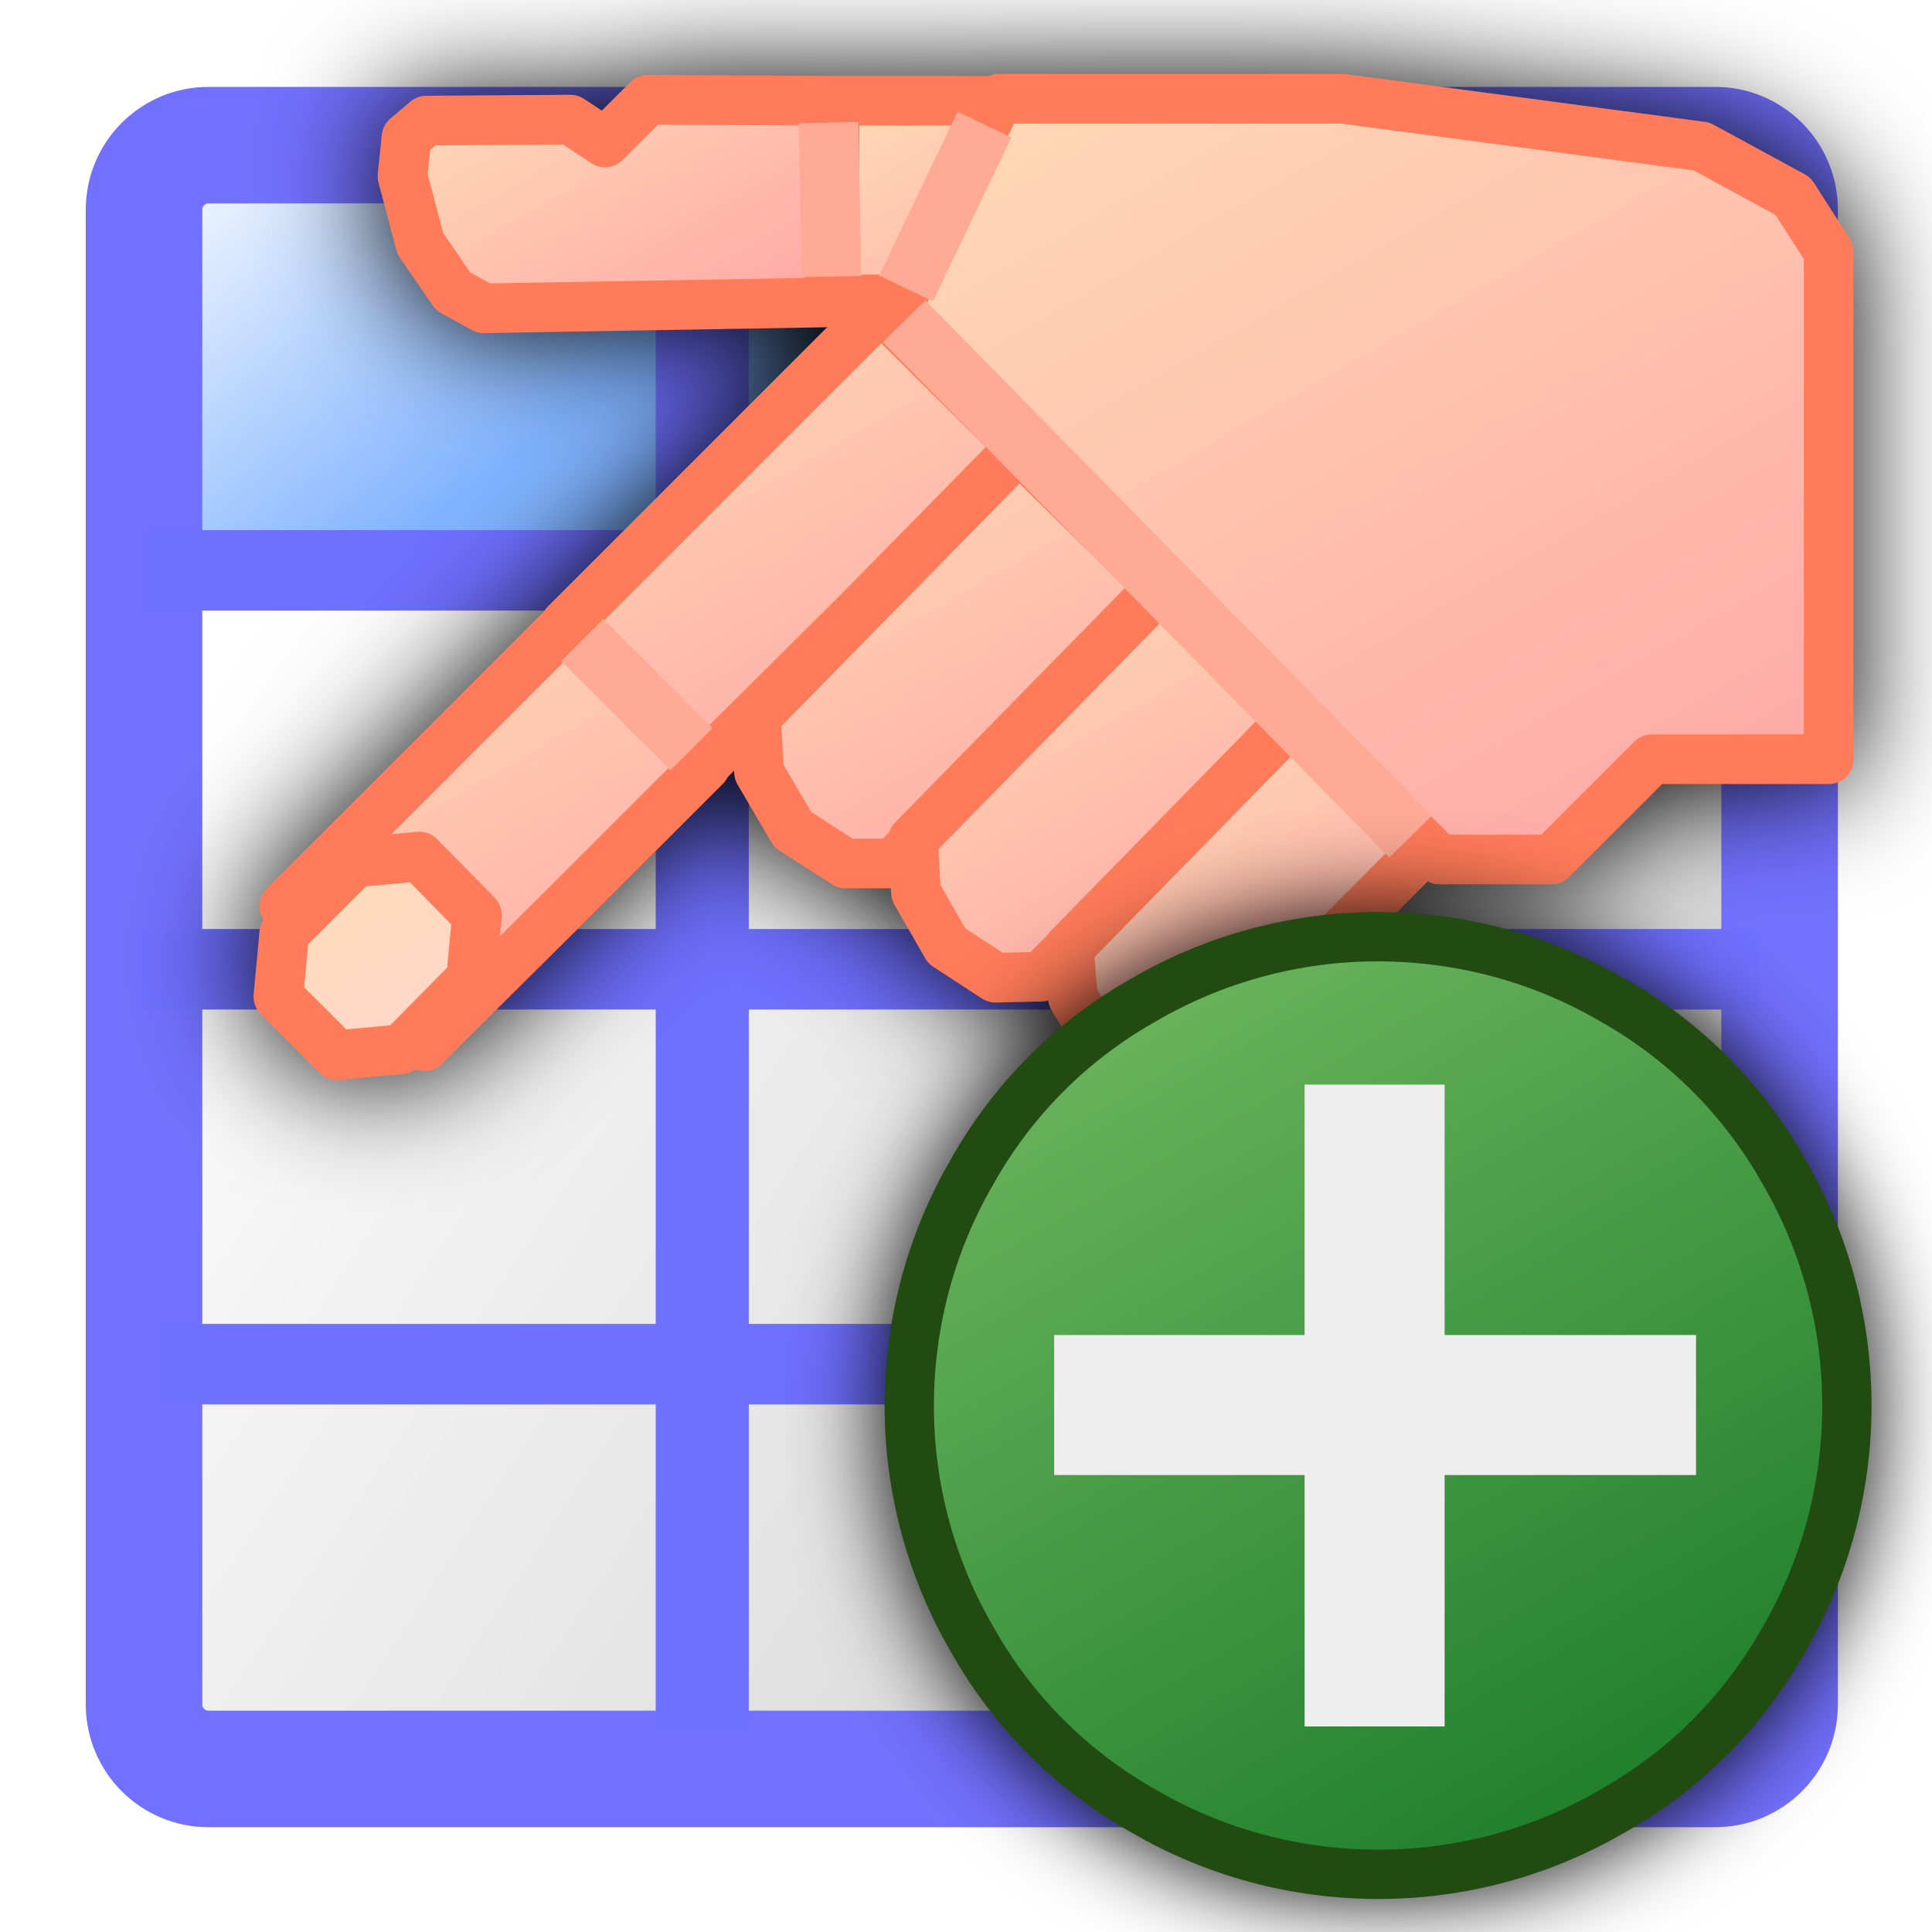
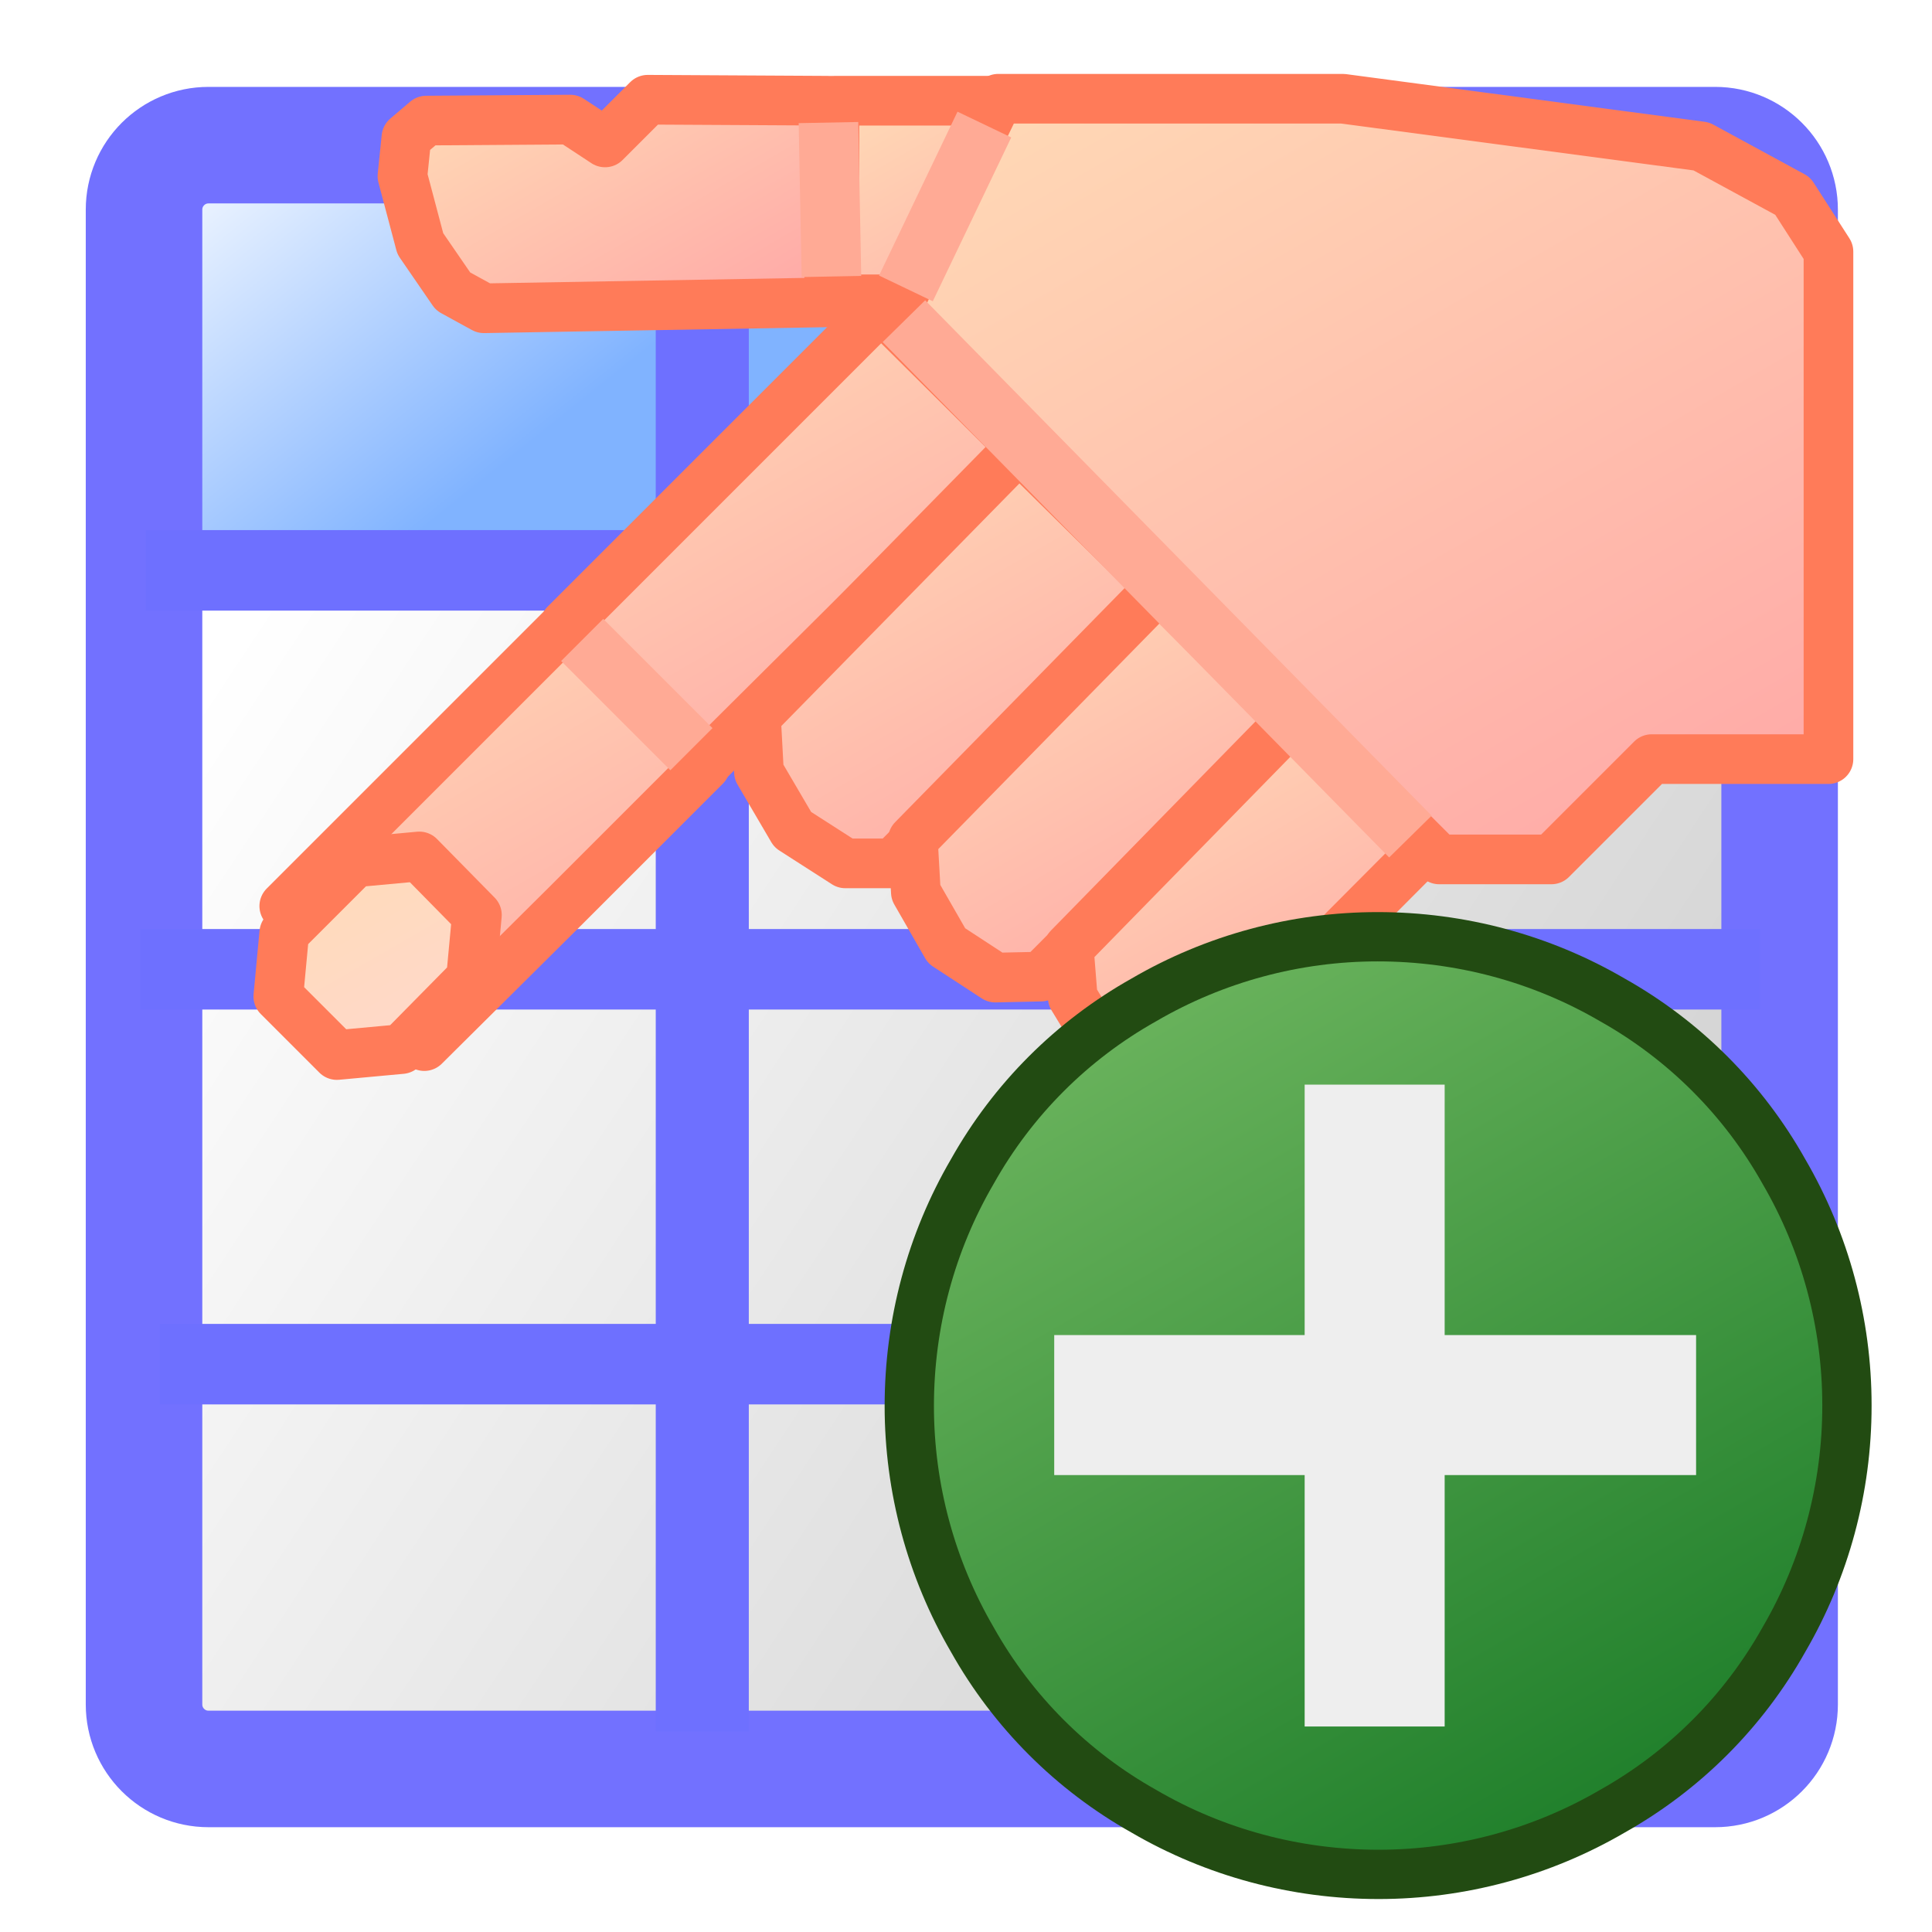
- <svg xmlns="http://www.w3.org/2000/svg" xmlns:xlink="http://www.w3.org/1999/xlink" id="svg1" viewBox="0 0 60 60" version="1.0" y="0" x="0">
-   <defs id="defs15">
-     <linearGradient id="linearGradient963">
-       <stop id="stop959" offset="0" style="stop-color:#cccccc;stop-opacity:1" />
-       <stop id="stop961" offset="1" style="stop-color:#ffffff;stop-opacity:1" />
+ <svg xmlns="http://www.w3.org/2000/svg" xmlns:xlink="http://www.w3.org/1999/xlink" viewBox="0 0 60 60">
+   <defs>
+     <linearGradient id="a">
+       <stop offset="0" style="stop-color:#ccc;stop-opacity:1" />
+       <stop offset="1" style="stop-color:#fff;stop-opacity:1" />
    </linearGradient>
-     <linearGradient id="linearGradient955">
-       <stop style="stop-color:#80b3ff;stop-opacity:1" offset="0" id="stop951" />
-       <stop style="stop-color:#ffffff;stop-opacity:1" offset="1" id="stop953" />
+     <linearGradient id="b">
+       <stop offset="0" style="stop-color:#80b3ff;stop-opacity:1" />
+       <stop offset="1" style="stop-color:#fff;stop-opacity:1" />
    </linearGradient>
-     <linearGradient xlink:href="#linearGradient963" id="linearGradient949" x1="53.419" y1="51.152" x2="6.899" y2="20.345" gradientUnits="userSpaceOnUse" />
-     <linearGradient xlink:href="#linearGradient955" id="linearGradient957" x1="13.687" y1="16.005" x2="4.473" y2="4.508" gradientUnits="userSpaceOnUse" />
-     <clipPath id="presentation_clip_path" clipPathUnits="userSpaceOnUse">
-       <rect x="0" y="0" width="2000" height="2000" id="rect2" />
+     <linearGradient xlink:href="#a" id="c" x1="53.419" x2="6.899" y1="51.152" y2="20.345" gradientUnits="userSpaceOnUse" />
+     <linearGradient xlink:href="#b" id="d" x1="13.687" x2="4.473" y1="16.005" y2="4.508" gradientUnits="userSpaceOnUse" />
+     <linearGradient id="g" x1="1040" x2="1227" y1="0" y2="324" gradientUnits="userSpaceOnUse">
+       <stop offset="0" style="stop-color:#ffdbb6" />
+       <stop offset="1" style="stop-color:#ffa6a6" />
+     </linearGradient>
+     <linearGradient id="h" x1="614" x2="813" y1="-6" y2="338" gradientUnits="userSpaceOnUse">
+       <stop offset="0" style="stop-color:#ffdbb6" />
+       <stop offset="1" style="stop-color:#ffa6a6" />
+     </linearGradient>
+     <linearGradient id="i" x1="1180" x2="1747" y1="-48" y2="934" gradientUnits="userSpaceOnUse">
+       <stop offset="0" style="stop-color:#ffdbb6" />
+       <stop offset="1" style="stop-color:#ffa6a6" />
+     </linearGradient>
+     <linearGradient id="j" x1="446" x2="736" y1="551" y2="1053" gradientUnits="userSpaceOnUse">
+       <stop offset="0" style="stop-color:#ffdbb6" />
+       <stop offset="1" style="stop-color:#ffa6a6" />
+     </linearGradient>
+     <linearGradient id="k" x1="736" x2="1049" y1="229" y2="772" gradientUnits="userSpaceOnUse">
+       <stop offset="0" style="stop-color:#ffdbb6" />
+       <stop offset="1" style="stop-color:#ffa6a6" />
+     </linearGradient>
+     <linearGradient id="l" x1="405" x2="542" y1="804" y2="1042" gradientUnits="userSpaceOnUse">
+       <stop offset="0" style="stop-color:#ffdbb6" />
+       <stop offset="1" style="stop-color:#ffd8ce" />
+     </linearGradient>
+     <linearGradient id="m" x1="917" x2="1201" y1="375" y2="867" gradientUnits="userSpaceOnUse">
+       <stop offset="0" style="stop-color:#ffdbb6" />
+       <stop offset="1" style="stop-color:#ffa6a6" />
+     </linearGradient>
+     <linearGradient id="n" x1="1071" x2="1337" y1="519" y2="979" gradientUnits="userSpaceOnUse">
+       <stop offset="0" style="stop-color:#ffdbb6" />
+       <stop offset="1" style="stop-color:#ffa6a6" />
+     </linearGradient>
+     <linearGradient id="o" x1="1224" x2="1471" y1="654" y2="1081" gradientUnits="userSpaceOnUse">
+       <stop offset="0" style="stop-color:#ffdbb6" />
+       <stop offset="1" style="stop-color:#ffa6a6" />
+     </linearGradient>
+     <linearGradient id="r" x1="1086" x2="1735" y1="857" y2="1982" gradientUnits="userSpaceOnUse">
+       <stop offset="0" style="stop-color:#77bc65" />
+       <stop offset="1" style="stop-color:#127622" />
+     </linearGradient>
+     <clipPath id="f" clipPathUnits="userSpaceOnUse">
+       <path d="M0 0h2000v2000H0z" />
    </clipPath>
-     <linearGradient id="gradient1" x1="1040" y1="0" x2="1227" y2="324" gradientUnits="userSpaceOnUse">
-       <stop offset="0" style="stop-color:rgb(255,219,182)" id="stop53" />
-       <stop offset="1" style="stop-color:rgb(255,166,166)" id="stop55" />
-     </linearGradient>
-     <linearGradient id="gradient2" x1="614" y1="-6" x2="813" y2="338" gradientUnits="userSpaceOnUse">
-       <stop offset="0" style="stop-color:rgb(255,219,182)" id="stop71" />
-       <stop offset="1" style="stop-color:rgb(255,166,166)" id="stop73" />
-     </linearGradient>
-     <linearGradient id="gradient3" x1="1180" y1="-48" x2="1747" y2="934" gradientUnits="userSpaceOnUse">
-       <stop offset="0" style="stop-color:rgb(255,219,182)" id="stop91" />
-       <stop offset="1" style="stop-color:rgb(255,166,166)" id="stop93" />
-     </linearGradient>
-     <linearGradient id="gradient4" x1="446" y1="551" x2="736" y2="1053" gradientUnits="userSpaceOnUse">
-       <stop offset="0" style="stop-color:rgb(255,219,182)" id="stop116" />
-       <stop offset="1" style="stop-color:rgb(255,166,166)" id="stop118" />
-     </linearGradient>
-     <linearGradient id="gradient5" x1="736" y1="229" x2="1049" y2="772" gradientUnits="userSpaceOnUse">
-       <stop offset="0" style="stop-color:rgb(255,219,182)" id="stop134" />
-       <stop offset="1" style="stop-color:rgb(255,166,166)" id="stop136" />
-     </linearGradient>
-     <linearGradient id="gradient6" x1="405" y1="804" x2="542" y2="1042" gradientUnits="userSpaceOnUse">
-       <stop offset="0" style="stop-color:rgb(255,219,182)" id="stop152" />
-       <stop offset="1" style="stop-color:rgb(255,216,206)" id="stop154" />
-     </linearGradient>
-     <linearGradient id="gradient7" x1="917" y1="375" x2="1201" y2="867" gradientUnits="userSpaceOnUse">
-       <stop offset="0" style="stop-color:rgb(255,219,182)" id="stop170" />
-       <stop offset="1" style="stop-color:rgb(255,166,166)" id="stop172" />
-     </linearGradient>
-     <linearGradient id="gradient8" x1="1071" y1="519" x2="1337" y2="979" gradientUnits="userSpaceOnUse">
-       <stop offset="0" style="stop-color:rgb(255,219,182)" id="stop188" />
-       <stop offset="1" style="stop-color:rgb(255,166,166)" id="stop190" />
-     </linearGradient>
-     <linearGradient id="gradient9" x1="1224" y1="654" x2="1471" y2="1081" gradientUnits="userSpaceOnUse">
-       <stop offset="0" style="stop-color:rgb(255,219,182)" id="stop206" />
-       <stop offset="1" style="stop-color:rgb(255,166,166)" id="stop208" />
-     </linearGradient>
-     <filter style="color-interpolation-filters:sRGB;" id="filter1197">
-       <feFlood flood-opacity="1" flood-color="rgb(0,0,0)" result="flood" id="feFlood1187" />
-       <feComposite in="flood" in2="SourceGraphic" operator="in" result="composite1" id="feComposite1189" />
-       <feGaussianBlur in="composite1" stdDeviation="59.88" result="blur" id="feGaussianBlur1191" />
-       <feOffset dx="0" dy="0" result="offset" id="feOffset1193" />
-       <feComposite in="SourceGraphic" in2="offset" operator="over" result="composite2" id="feComposite1195" />
-     </filter>
-     <filter style="color-interpolation-filters:sRGB" id="filter993">
-       <feFlood flood-opacity="1" flood-color="rgb(0,0,0)" result="flood" id="feFlood983" />
-       <feComposite in="flood" in2="SourceGraphic" operator="in" result="composite1" id="feComposite985" />
-       <feGaussianBlur in="composite1" stdDeviation="47.305" result="blur" id="feGaussianBlur987" />
-       <feOffset dx="0" dy="0" result="offset" id="feOffset989" />
-       <feComposite in="SourceGraphic" in2="offset" operator="over" result="composite2" id="feComposite991" />
-     </filter>
-     <clipPath id="presentation_clip_path-2" clipPathUnits="userSpaceOnUse">
-       <rect x="0" y="0" width="2000" height="2000" id="rect2-8" />
+     <clipPath id="q" clipPathUnits="userSpaceOnUse">
+       <path d="M0 0h2000v2000H0z" />
    </clipPath>
-     <linearGradient id="gradient1-3" x1="1086" y1="857" x2="1735" y2="1982" gradientUnits="userSpaceOnUse">
-       <stop offset="0" style="stop-color:rgb(119,188,101)" id="stop53-7" />
-       <stop offset="1" style="stop-color:rgb(18,118,34)" id="stop55-8" />
-     </linearGradient>
  </defs>
-   <rect style="fill:url(#linearGradient949);fill-opacity:1;stroke:none;stroke-width:3.619;stroke-linejoin:round;stroke-miterlimit:4;stroke-dasharray:none;stroke-opacity:1" id="rect896" width="50.795" height="37.223" x="4.473" y="17.713" />
-   <rect style="fill:url(#linearGradient957);fill-opacity:1;stroke:none;stroke-width:3.619;stroke-linejoin:round;stroke-miterlimit:4;stroke-dasharray:none;stroke-opacity:1" id="rect855" width="50.795" height="13.204" x="4.473" y="4.508" />
-   <rect id="rect863" style="fill:none;fill-opacity:1;fill-rule:evenodd;stroke:#7271ff;stroke-width:3.619;stroke-linejoin:round;stroke-opacity:1" rx="2.002" height="50.428" width="50.795" y="4.508" x="4.473" />
-   <path id="path866" style="fill:none;stroke:#6e70ff;stroke-width:2.5;stroke-opacity:1" d="m 4.962,42.365 h 50.306" />
-   <path id="path867" style="fill:none;stroke:#6e70ff;stroke-width:2.5;stroke-opacity:1" d="m 4.53,17.713 h 50.306" />
-   <path id="path868" style="fill:none;stroke:#6e70ff;stroke-width:2.89;stroke-opacity:1" d="M 21.809,5.148 V 53.771" />
-   <path id="path867-3" style="fill:none;stroke:#6e70ff;stroke-width:2.5;stroke-opacity:1" d="M 4.358,30.102 H 54.664" />
-   <path id="path868-1" style="fill:none;stroke:#6e70ff;stroke-width:2.89;stroke-opacity:1" d="M 38.58,5.775 V 54.399" />
-   <g transform="matrix(0.03084316,0,0,0.03084316,-2.860287,1.216404)" class="SlideGroup" id="g253" style="filter:url(#filter1197)">
-     <g id="g251">
-       <g id="container-id1">
-         <g id="id1" class="Slide" clip-path="url(#presentation_clip_path)">
-           <g class="Page" id="g247">
-             <g class="Group" id="g245">
-               <g class="Group" id="g87">
-                 <g class="com.sun.star.drawing.CustomShape" id="g67">
-                   <g id="id3">
-                     <rect class="BoundingBox" stroke="none" fill="none" x="908" y="37" width="451" height="251" id="rect51" />
-                     <g id="g62">
-                       <defs id="defs58">
-                         <linearGradient id="linearGradient1021" x1="1040" y1="0" x2="1227" y2="324" gradientUnits="userSpaceOnUse">
-                           <stop offset="0" style="stop-color:rgb(255,219,182)" id="stop1122" />
-                           <stop offset="1" style="stop-color:rgb(255,166,166)" id="stop1124" />
-                         </linearGradient>
-                       </defs>
-                       <path style="fill:url(#gradient1)" d="M 1133,262 H 933 V 62 h 400 v 200 z" id="path60" />
-                     </g>
-                     <path fill="none" stroke="#ff7b59" stroke-width="50" stroke-linejoin="round" d="M 1133,262 H 933 V 62 h 400 v 200 z" id="path64" />
-                   </g>
-                 </g>
-                 <g class="com.sun.star.drawing.PolyPolygonShape" id="g85">
-                   <g id="id4">
-                     <rect class="BoundingBox" stroke="none" fill="none" x="473" y="36" width="481" height="261" id="rect69" />
-                     <g id="g80">
-                       <defs id="defs76">
-                         <linearGradient id="linearGradient1023" x1="614" y1="-6" x2="813" y2="338" gradientUnits="userSpaceOnUse">
-                           <stop offset="0" style="stop-color:rgb(255,219,182)" id="stop1135" />
-                           <stop offset="1" style="stop-color:rgb(255,166,166)" id="stop1137" />
-                         </linearGradient>
-                       </defs>
-                       <path style="fill:url(#gradient2)" d="m 522,82 145,-1 35,23 43,-43 181,1 2,203 -348,6 -31,-17 -33,-48 -18,-68 4,-39 z" id="path78" />
-                     </g>
-                     <path fill="none" stroke="#ff7b59" stroke-width="50" stroke-linejoin="round" d="m 522,82 145,-1 35,23 43,-43 181,1 2,203 -348,6 -31,-17 -33,-48 -18,-68 4,-39 z" id="path82" />
-                   </g>
-                 </g>
-               </g>
-               <g class="com.sun.star.drawing.PolyPolygonShape" id="g105">
-                 <g id="id5">
-                   <rect class="BoundingBox" stroke="none" fill="none" x="967" y="35" width="993" height="817" id="rect89" />
-                   <g id="g100">
-                     <defs id="defs96">
-                       <linearGradient id="linearGradient1025" x1="1180" y1="-48" x2="1747" y2="934" gradientUnits="userSpaceOnUse">
-                         <stop offset="0" style="stop-color:rgb(255,219,182)" id="stop1149" />
-                         <stop offset="1" style="stop-color:rgb(255,166,166)" id="stop1151" />
-                       </linearGradient>
-                     </defs>
-                     <path style="fill:url(#gradient3)" d="m 1178,60 h 267 l 361,48 92,50 36,56 V 573 725 H 1756 L 1655,826 H 1542 L 993,277 1098,60 Z" id="path98" />
-                   </g>
-                   <path fill="none" stroke="#ff7b59" stroke-width="50" stroke-linejoin="round" d="m 1178,60 h 267 l 361,48 92,50 36,56 V 573 725 H 1756 L 1655,826 H 1542 L 993,277 1098,60 Z" id="path102" />
-                 </g>
-               </g>
-               <g class="com.sun.star.drawing.LineShape" id="g112">
-                 <g id="id6">
-                   <rect class="BoundingBox" stroke="none" fill="none" x="975" y="56" width="140" height="226" id="rect107" />
-                   <path fill="none" stroke="#ffaa95" stroke-width="60" stroke-linejoin="round" d="m 1084,86 -79,165" id="path109" />
-                 </g>
-               </g>
-               <g class="Group" id="g222">
-                 <g class="com.sun.star.drawing.CustomShape" id="g130">
-                   <g id="id7">
-                     <rect class="BoundingBox" stroke="none" fill="none" x="354" y="565" width="476" height="476" id="rect114" />
-                     <g id="g125">
-                       <defs id="defs121">
-                         <linearGradient id="linearGradient1027" x1="446" y1="551" x2="736" y2="1053" gradientUnits="userSpaceOnUse">
-                           <stop offset="0" style="stop-color:rgb(255,219,182)" id="stop1166" />
-                           <stop offset="1" style="stop-color:rgb(255,166,166)" id="stop1168" />
-                         </linearGradient>
-                       </defs>
-                       <path style="fill:url(#gradient4)" d="M 662,873 520,1014 379,873 662,590 803,732 Z" id="path123" />
-                     </g>
-                     <path fill="none" stroke="#ff7b59" stroke-width="50" stroke-linejoin="round" d="M 662,873 520,1014 379,873 662,590 803,732 Z" id="path127" />
-                   </g>
-                 </g>
-                 <g class="com.sun.star.drawing.CustomShape" id="g148">
-                   <g id="id8">
-                     <rect class="BoundingBox" stroke="none" fill="none" x="637" y="245" width="511" height="512" id="rect132" />
-                     <g id="g143">
-                       <defs id="defs139">
-                         <linearGradient id="linearGradient1029" x1="736" y1="229" x2="1049" y2="772" gradientUnits="userSpaceOnUse">
-                           <stop offset="0" style="stop-color:rgb(255,219,182)" id="stop1179" />
-                           <stop offset="1" style="stop-color:rgb(255,166,166)" id="stop1181" />
-                         </linearGradient>
-                       </defs>
-                       <path style="fill:url(#gradient5)" d="M 963,571 803,730 662,589 980,271 1122,412 Z" id="path141" />
-                     </g>
-                     <path fill="none" stroke="#ff7b59" stroke-width="50" stroke-linejoin="round" d="M 963,571 803,730 662,589 980,271 1122,412 Z" id="path145" />
-                   </g>
-                 </g>
-                 <g class="com.sun.star.drawing.PolyPolygonShape" id="g166">
-                   <g id="id9">
-                     <rect class="BoundingBox" stroke="none" fill="none" x="348" y="797" width="252" height="253" id="rect150" />
-                     <g id="g161">
-                       <defs id="defs157">
-                         <linearGradient id="linearGradient1031" x1="405" y1="804" x2="542" y2="1042" gradientUnits="userSpaceOnUse">
-                           <stop offset="0" style="stop-color:rgb(255,219,182)" id="stop1192" />
-                           <stop offset="1" style="stop-color:rgb(255,216,206)" id="stop1194" />
-                         </linearGradient>
-                       </defs>
-                       <path style="fill:url(#gradient6)" d="m 403,994 -30,-30 6,-64 71,-71 65,-6 58,59 -6,64 -70,71 -65,6 z" id="path159" />
-                     </g>
-                     <path fill="none" stroke="#ff7b59" stroke-width="50" stroke-linejoin="round" d="m 403,994 -30,-30 6,-64 71,-71 65,-6 58,59 -6,64 -70,71 -65,6 z" id="path163" />
-                   </g>
-                 </g>
-                 <g class="com.sun.star.drawing.PolyPolygonShape" id="g184">
-                   <g id="id10">
-                     <rect class="BoundingBox" stroke="none" fill="none" x="829" y="386" width="462" height="471" id="rect168" />
-                     <g id="g179">
-                       <defs id="defs175">
-                         <linearGradient id="linearGradient1033" x1="917" y1="375" x2="1201" y2="867" gradientUnits="userSpaceOnUse">
-                           <stop offset="0" style="stop-color:rgb(255,219,182)" id="stop1205" />
-                           <stop offset="1" style="stop-color:rgb(255,166,166)" id="stop1207" />
-                         </linearGradient>
-                       </defs>
-                       <path style="fill:url(#gradient7)" d="m 1119,412 -265,270 3,56 34,58 53,34 h 48 l 273,-274 z" id="path177" />
-                     </g>
-                     <path fill="none" stroke="#ff7b59" stroke-width="50" stroke-linejoin="round" d="m 1119,412 -265,270 3,56 34,58 53,34 h 48 l 273,-274 z" id="path181" />
-                   </g>
-                 </g>
-                 <g class="com.sun.star.drawing.PolyPolygonShape" id="g202">
-                   <g id="id11">
-                     <rect class="BoundingBox" stroke="none" fill="none" x="987" y="528" width="436" height="444" id="rect186" />
-                     <g id="g197">
-                       <defs id="defs193">
-                         <linearGradient id="linearGradient1035" x1="1071" y1="519" x2="1337" y2="979" gradientUnits="userSpaceOnUse">
-                           <stop offset="0" style="stop-color:rgb(255,219,182)" id="stop1218" />
-                           <stop offset="1" style="stop-color:rgb(255,166,166)" id="stop1220" />
-                         </linearGradient>
-                       </defs>
-                       <path style="fill:url(#gradient8)" d="m 1260,553 -248,253 3,53 31,54 49,32 46,-1 255,-256 z" id="path195" />
-                     </g>
-                     <path fill="none" stroke="#ff7b59" stroke-width="50" stroke-linejoin="round" d="m 1260,553 -248,253 3,53 31,54 49,32 46,-1 255,-256 z" id="path199" />
-                   </g>
-                 </g>
-                 <g class="com.sun.star.drawing.PolyPolygonShape" id="g220">
-                   <g id="id12">
-                     <rect class="BoundingBox" stroke="none" fill="none" x="1144" y="661" width="408" height="415" id="rect204" />
-                     <g id="g215">
-                       <defs id="defs211">
-                         <linearGradient id="RESERVED_FOR_INKSCAPE_DUPLICATE_DEF_000000000" x1="1224" y1="654" x2="1471" y2="1081" gradientUnits="userSpaceOnUse">
-                           <stop offset="0" style="stop-color:rgb(255,219,182)" id="stop1231" />
-                           <stop offset="1" style="stop-color:rgb(255,166,166)" id="stop1233" />
-                         </linearGradient>
-                       </defs>
-                       <path style="fill:url(#gradient9)" d="m 1393,686 -224,229 4,50 31,51 48,32 43,1 231,-232 z" id="path213" />
-                     </g>
-                     <path fill="none" stroke="#ff7b59" stroke-width="50" stroke-linejoin="round" d="m 1393,686 -224,229 4,50 31,51 48,32 43,1 231,-232 z" id="path217" />
-                   </g>
-                 </g>
-               </g>
-               <g class="com.sun.star.drawing.LineShape" id="g229">
-                 <g id="id13">
-                   <rect class="BoundingBox" stroke="none" fill="none" x="973" y="254" width="571" height="580" id="rect224" />
-                   <path fill="none" stroke="#ffaa95" stroke-width="60" stroke-linejoin="round" d="m 1003,284 510,519" id="path226" />
-                 </g>
-               </g>
-               <g class="com.sun.star.drawing.LineShape" id="g236">
-                 <g id="id14">
-                   <rect class="BoundingBox" stroke="none" fill="none" x="649" y="575" width="171" height="171" id="rect231" />
-                   <path fill="none" stroke="#ffaa95" stroke-width="60" stroke-linejoin="round" d="M 679,605 789,715" id="path233" />
-                 </g>
-               </g>
-               <g class="com.sun.star.drawing.LineShape" id="g243">
-                 <g id="id15">
-                   <rect class="BoundingBox" stroke="none" fill="none" x="897" y="54" width="64" height="216" id="rect238" />
-                   <path fill="none" stroke="#ffaa95" stroke-width="60" stroke-linejoin="round" d="m 927,84 3,155" id="path240" />
-                 </g>
-               </g>
+   <path d="M4.473 17.713h50.795v37.223H4.473z" style="fill:url(#c);fill-opacity:1;stroke:none;stroke-width:3.619;stroke-linejoin:round;stroke-miterlimit:4;stroke-dasharray:none;stroke-opacity:1" />
+   <path d="M4.473 4.508h50.795v13.204H4.473z" style="fill:url(#d);fill-opacity:1;stroke:none;stroke-width:3.619;stroke-linejoin:round;stroke-miterlimit:4;stroke-dasharray:none;stroke-opacity:1" />
+   <rect width="50.795" height="50.428" x="4.473" y="4.508" rx="2.002" style="fill:none;fill-opacity:1;fill-rule:evenodd;stroke:#7271ff;stroke-width:3.619;stroke-linejoin:round;stroke-opacity:1" />
+   <path d="M4.962 42.365h50.306M4.53 17.713h50.306" style="fill:none;stroke:#6e70ff;stroke-width:2.5;stroke-opacity:1" />
+   <path d="M21.81 5.148V53.77" style="fill:none;stroke:#6e70ff;stroke-width:2.89;stroke-opacity:1" />
+   <path d="M4.358 30.102h50.306" style="fill:none;stroke:#6e70ff;stroke-width:2.5;stroke-opacity:1" />
+   <path d="M38.58 5.775V54.4" style="fill:none;stroke:#6e70ff;stroke-width:2.89;stroke-opacity:1" />
+   <g class="SlideGroup" transform="translate(-2.86 1.216)scale(.03084)">
+     <g class="Slide" clip-path="url(#f)">
+       <g class="Page">
+         <g class="Group">
+           <g class="Group">
+             <g class="com.sun.star.drawing.CustomShape">
+               <path fill="none" d="M908 37h451v251H908z" class="BoundingBox" />
+               <path d="M1133 262H933V62h400v200z" style="fill:url(#g)" />
+               <path fill="none" stroke="#ff7b59" stroke-linejoin="round" stroke-width="50" d="M1133 262H933V62h400v200z" />
            </g>
+             <g class="com.sun.star.drawing.PolyPolygonShape">
+               <path fill="none" d="M473 36h481v261H473z" class="BoundingBox" />
+               <path d="m522 82 145-1 35 23 43-43 181 1 2 203-348 6-31-17-33-48-18-68 4-39z" style="fill:url(#h)" />
+               <path fill="none" stroke="#ff7b59" stroke-linejoin="round" stroke-width="50" d="m522 82 145-1 35 23 43-43 181 1 2 203-348 6-31-17-33-48-18-68 4-39z" />
+             </g>
+           </g>
+           <g class="com.sun.star.drawing.PolyPolygonShape">
+             <path fill="none" d="M967 35h993v817H967z" class="BoundingBox" />
+             <path d="M1178 60h267l361 48 92 50 36 56v511h-178l-101 101h-113L993 277l105-217Z" style="fill:url(#i)" />
+             <path fill="none" stroke="#ff7b59" stroke-linejoin="round" stroke-width="50" d="M1178 60h267l361 48 92 50 36 56v511h-178l-101 101h-113L993 277l105-217Z" />
+           </g>
+           <g fill="none" class="com.sun.star.drawing.LineShape">
+             <path d="M975 56h140v226H975z" class="BoundingBox" />
+             <path stroke="#ffaa95" stroke-linejoin="round" stroke-width="60" d="m1084 86-79 165" />
+           </g>
+           <g class="Group">
+             <g class="com.sun.star.drawing.CustomShape">
+               <path fill="none" d="M354 565h476v476H354z" class="BoundingBox" />
+               <path d="m662 873-142 141-141-141 283-283 141 142Z" style="fill:url(#j)" />
+               <path fill="none" stroke="#ff7b59" stroke-linejoin="round" stroke-width="50" d="m662 873-142 141-141-141 283-283 141 142Z" />
+             </g>
+             <g class="com.sun.star.drawing.CustomShape">
+               <path fill="none" d="M637 245h511v512H637z" class="BoundingBox" />
+               <path d="M963 571 803 730 662 589l318-318 142 141Z" style="fill:url(#k)" />
+               <path fill="none" stroke="#ff7b59" stroke-linejoin="round" stroke-width="50" d="M963 571 803 730 662 589l318-318 142 141Z" />
+             </g>
+             <g class="com.sun.star.drawing.PolyPolygonShape">
+               <path fill="none" d="M348 797h252v253H348z" class="BoundingBox" />
+               <path d="m403 994-30-30 6-64 71-71 65-6 58 59-6 64-70 71-65 6z" style="fill:url(#l)" />
+               <path fill="none" stroke="#ff7b59" stroke-linejoin="round" stroke-width="50" d="m403 994-30-30 6-64 71-71 65-6 58 59-6 64-70 71-65 6z" />
+             </g>
+             <g class="com.sun.star.drawing.PolyPolygonShape">
+               <path fill="none" d="M829 386h462v471H829z" class="BoundingBox" />
+               <path d="M1119 412 854 682l3 56 34 58 53 34h48l273-274z" style="fill:url(#m)" />
+               <path fill="none" stroke="#ff7b59" stroke-linejoin="round" stroke-width="50" d="M1119 412 854 682l3 56 34 58 53 34h48l273-274z" />
+             </g>
+             <g class="com.sun.star.drawing.PolyPolygonShape">
+               <path fill="none" d="M987 528h436v444H987z" class="BoundingBox" />
+               <path d="m1260 553-248 253 3 53 31 54 49 32 46-1 255-256z" style="fill:url(#n)" />
+               <path fill="none" stroke="#ff7b59" stroke-linejoin="round" stroke-width="50" d="m1260 553-248 253 3 53 31 54 49 32 46-1 255-256z" />
+             </g>
+             <g class="com.sun.star.drawing.PolyPolygonShape">
+               <path fill="none" d="M1144 661h408v415h-408z" class="BoundingBox" />
+               <path d="m1393 686-224 229 4 50 31 51 48 32 43 1 231-232z" style="fill:url(#o)" />
+               <path fill="none" stroke="#ff7b59" stroke-linejoin="round" stroke-width="50" d="m1393 686-224 229 4 50 31 51 48 32 43 1 231-232z" />
+             </g>
+           </g>
+           <g fill="none" class="com.sun.star.drawing.LineShape">
+             <path d="M973 254h571v580H973z" class="BoundingBox" />
+             <path stroke="#ffaa95" stroke-linejoin="round" stroke-width="60" d="m1003 284 510 519" />
+           </g>
+           <g fill="none" class="com.sun.star.drawing.LineShape">
+             <path d="M649 575h171v171H649z" class="BoundingBox" />
+             <path stroke="#ffaa95" stroke-linejoin="round" stroke-width="60" d="m679 605 110 110" />
+           </g>
+           <g fill="none" class="com.sun.star.drawing.LineShape">
+             <path d="M897 54h64v216h-64z" class="BoundingBox" />
+             <path stroke="#ffaa95" stroke-linejoin="round" stroke-width="60" d="m927 84 3 155" />
          </g>
        </g>
      </g>
    </g>
  </g>
-   <g transform="matrix(0.03061898,0,0,0.03061898,-0.3912563,0.1861097)" class="SlideGroup" id="g82" style="filter:url(#filter993)">
-     <g id="g80-0">
-       <g id="container-id1-2">
-         <g id="id1-5" class="Slide" clip-path="url(#presentation_clip_path-2)">
-           <g class="Page" id="g76">
-             <g class="com.sun.star.drawing.CustomShape" id="g67-3">
-               <g id="id3-3">
-                 <rect class="BoundingBox" stroke="none" fill="none" x="910" y="919" width="1003" height="1003" id="rect51-0" />
-                 <g id="g62-7">
-                   <defs id="defs58-9">
-                     <linearGradient id="linearGradient1390" x1="1086" y1="857" x2="1735" y2="1982" gradientUnits="userSpaceOnUse">
-                       <stop offset="0" style="stop-color:rgb(119,188,101)" id="stop905" />
-                       <stop offset="1" style="stop-color:rgb(18,118,34)" id="stop907" />
-                     </linearGradient>
-                   </defs>
-                   <path style="fill:url(#gradient1-3)" d="m 1886,1420 -1,31 -3,31 -5,30 -7,31 -9,29 -11,29 -13,29 -15,27 -16,27 -18,25 -20,24 -21,23 -23,21 -24,20 -25,18 -27,16 -27,15 -29,13 -29,11 -29,9 -31,7 -30,5 -31,3 -31,1 -32,-1 -31,-3 -30,-5 -31,-7 -29,-9 -29,-11 -29,-13 -27,-15 -27,-16 -25,-18 -24,-20 -23,-21 -21,-23 -20,-24 -18,-25 -16,-27 -15,-27 -13,-29 -11,-29 -9,-29 -7,-31 -5,-30 -3,-31 -1,-31 1,-32 3,-31 5,-30 7,-31 9,-29 11,-29 13,-29 15,-27 16,-27 18,-25 20,-24 21,-23 23,-21 24,-20 25,-18 27,-16 27,-15 29,-13 29,-11 29,-9 31,-7 30,-5 31,-3 31,-1 32,1 31,3 30,5 31,7 29,9 29,11 29,13 27,15 27,16 25,18 24,20 23,21 21,23 20,24 18,25 16,27 15,27 13,29 11,29 9,29 7,31 5,30 3,31 1,31 z" id="path60-5" />
-                 </g>
-                 <path fill="none" stroke="#224b12" stroke-width="50" stroke-linejoin="round" d="m 1886,1420 c 0,83 -22,165 -64,237 -41,73 -101,133 -174,174 -72,42 -154,64 -237,64 -84,0 -166,-22 -238,-64 -73,-41 -133,-101 -174,-174 -42,-72 -64,-154 -64,-237 0,-84 22,-166 64,-238 41,-73 101,-133 174,-174 72,-42 154,-64 237,-64 84,0 166,22 238,64 73,41 133,101 174,174 42,72 64,154 64,237 z" id="path64-7" />
-               </g>
-             </g>
-             <g class="com.sun.star.drawing.CustomShape" id="g74">
-               <g id="id4-2">
-                 <rect class="BoundingBox" stroke="none" fill="none" x="1082" y="1093" width="652" height="653" id="rect69-7" />
-                 <path fill="#eeeeee" stroke="none" d="m 1336,1094 h 142 v 254 h 255 v 142 h -255 v 255 h -142 v -255 h -254 v -142 h 254 z" id="path71" />
-               </g>
-             </g>
-           </g>
+   <g class="SlideGroup" transform="translate(-.391 .186)scale(.03062)">
+     <g class="Slide" clip-path="url(#q)">
+       <g class="Page">
+         <g class="com.sun.star.drawing.CustomShape">
+           <path fill="none" d="M910 919h1003v1003H910z" class="BoundingBox" />
+           <path d="m1886 1420-1 31-3 31-5 30-7 31-9 29-11 29-13 29-15 27-16 27-18 25-20 24-21 23-23 21-24 20-25 18-27 16-27 15-29 13-29 11-29 9-31 7-30 5-31 3-31 1-32-1-31-3-30-5-31-7-29-9-29-11-29-13-27-15-27-16-25-18-24-20-23-21-21-23-20-24-18-25-16-27-15-27-13-29-11-29-9-29-7-31-5-30-3-31-1-31 1-32 3-31 5-30 7-31 9-29 11-29 13-29 15-27 16-27 18-25 20-24 21-23 23-21 24-20 25-18 27-16 27-15 29-13 29-11 29-9 31-7 30-5 31-3 31-1 32 1 31 3 30 5 31 7 29 9 29 11 29 13 27 15 27 16 25 18 24 20 23 21 21 23 20 24 18 25 16 27 15 27 13 29 11 29 9 29 7 31 5 30 3 31 1 31z" style="fill:url(#r)" />
+           <path fill="none" stroke="#224b12" stroke-linejoin="round" stroke-width="50" d="M1886 1420c0 83-22 165-64 237-41 73-101 133-174 174-72 42-154 64-237 64-84 0-166-22-238-64-73-41-133-101-174-174-42-72-64-154-64-237 0-84 22-166 64-238 41-73 101-133 174-174 72-42 154-64 237-64 84 0 166 22 238 64 73 41 133 101 174 174 42 72 64 154 64 237z" />
+         </g>
+         <g class="com.sun.star.drawing.CustomShape">
+           <path fill="none" d="M1082 1093h652v653h-652z" class="BoundingBox" />
+           <path fill="#eee" d="M1336 1094h142v254h255v142h-255v255h-142v-255h-254v-142h254z" />
        </g>
      </g>
    </g>
  </g>
</svg>
